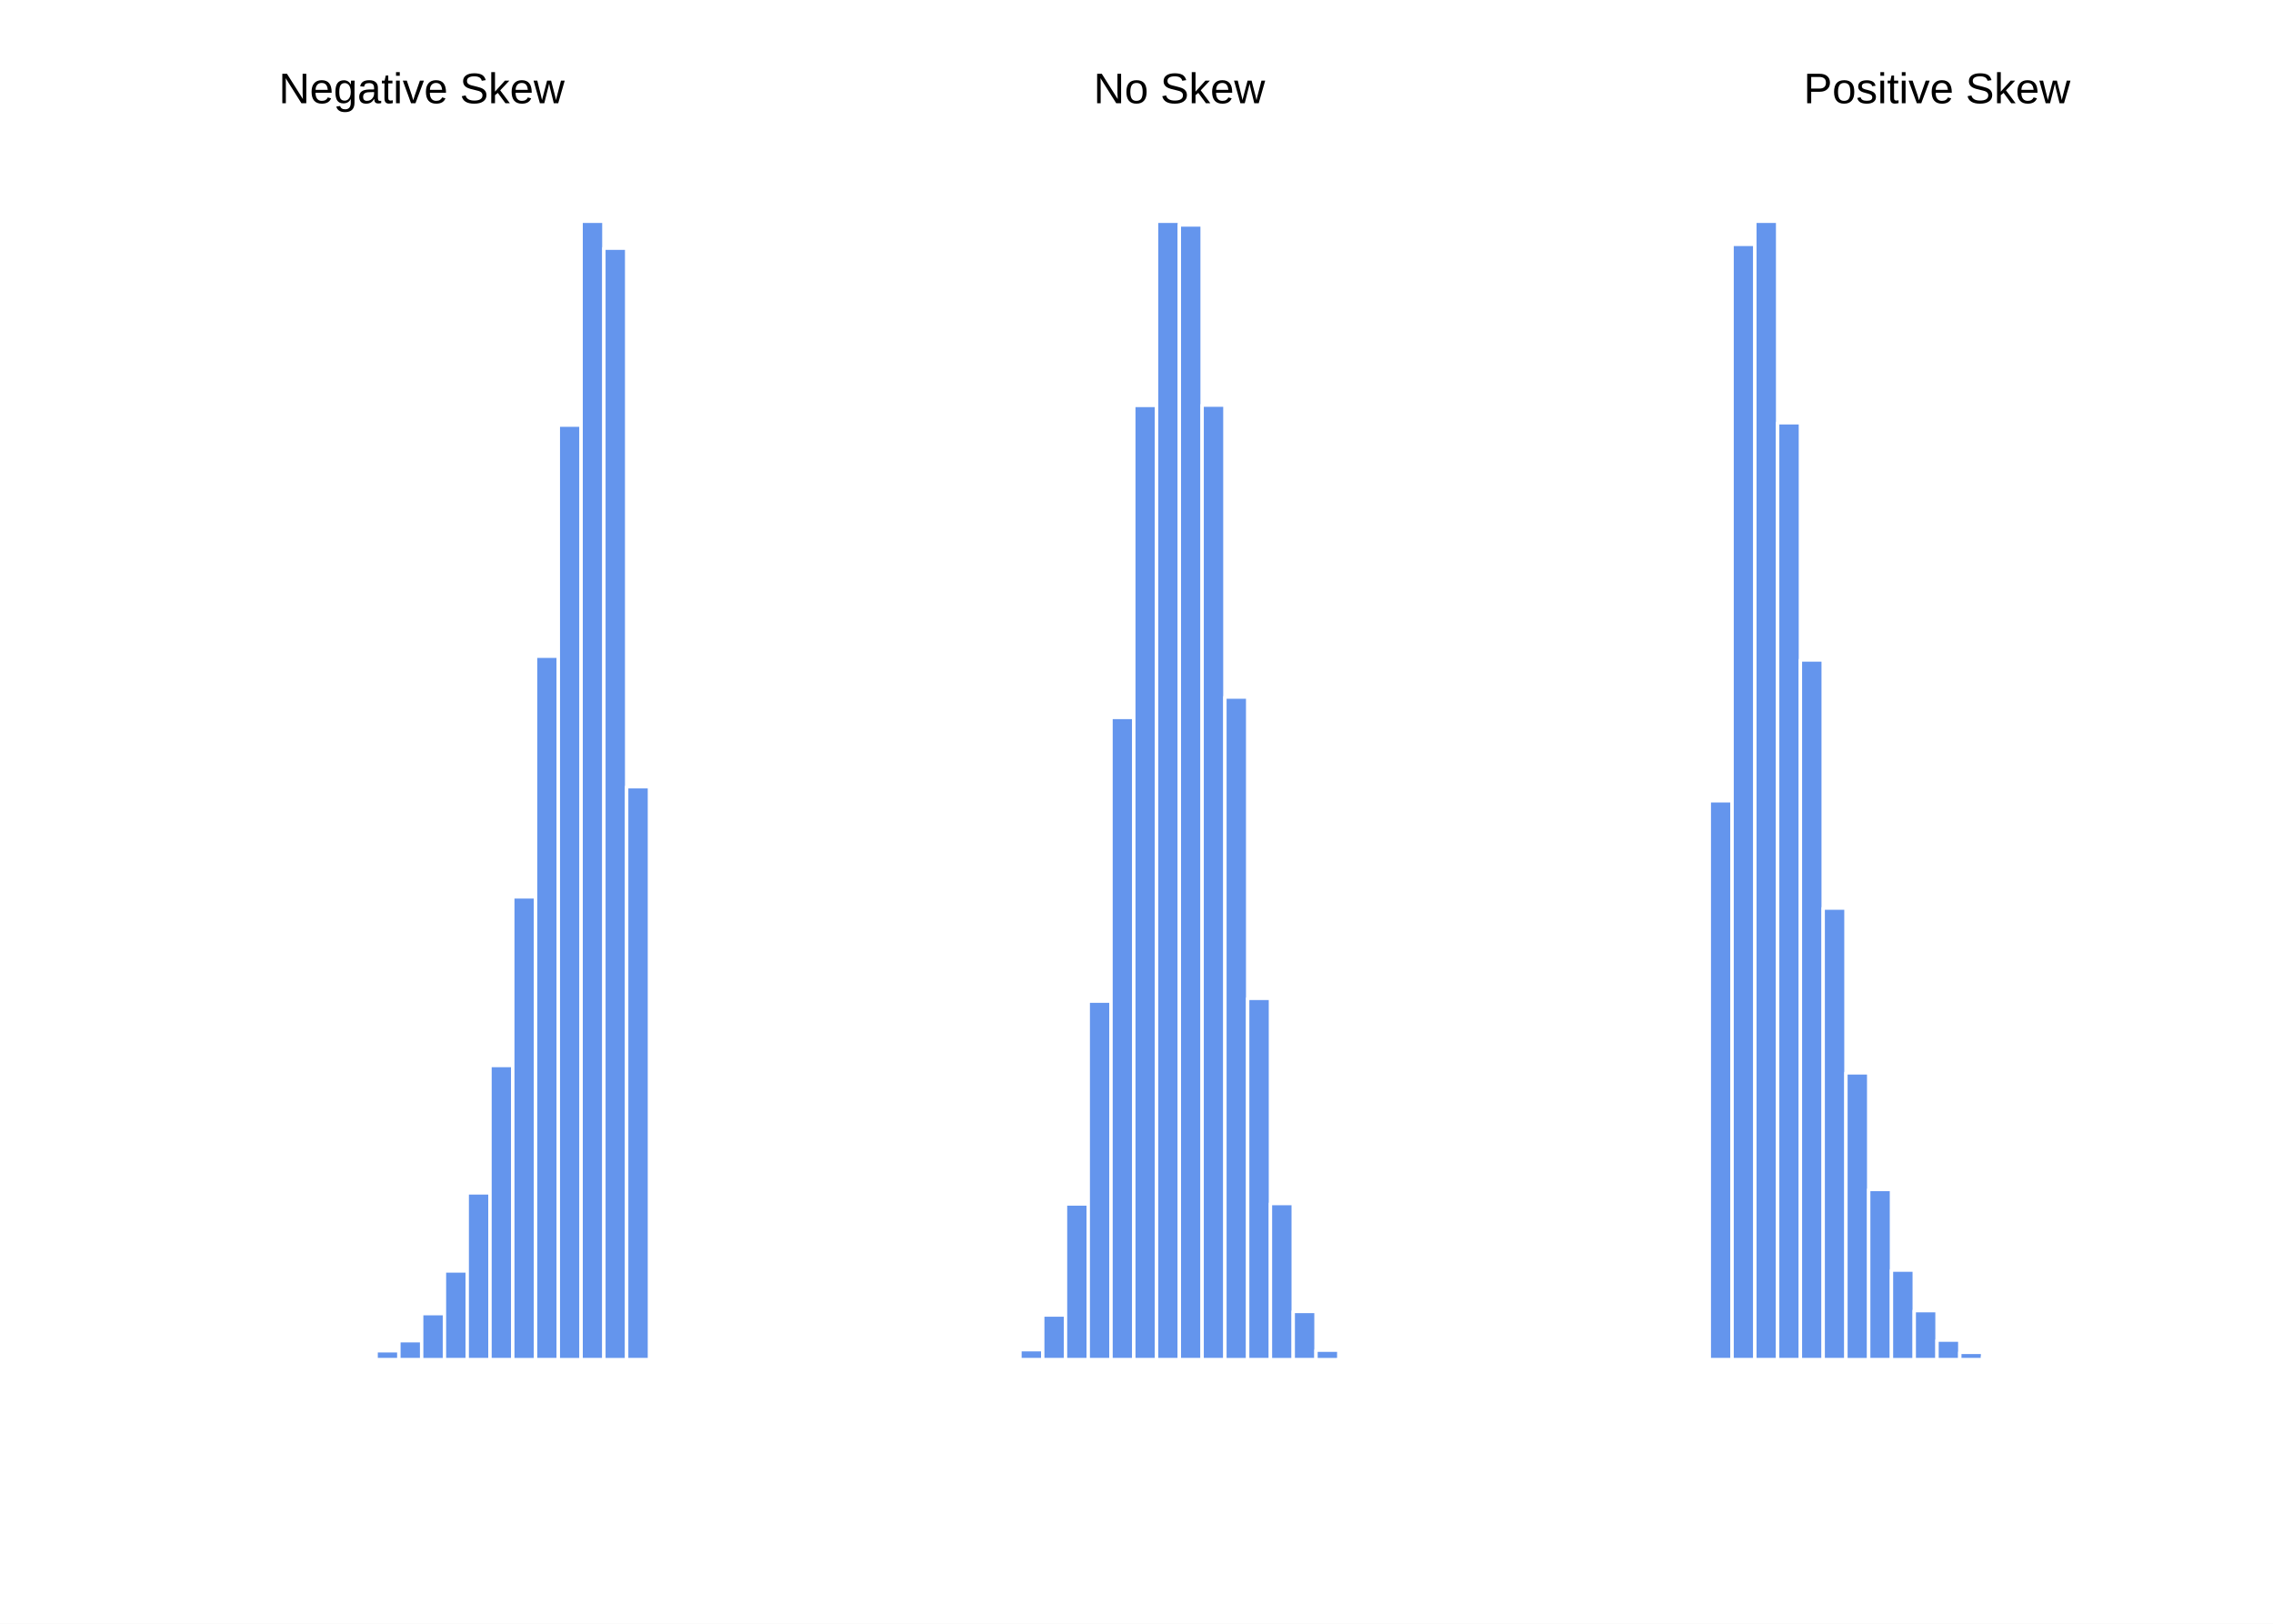
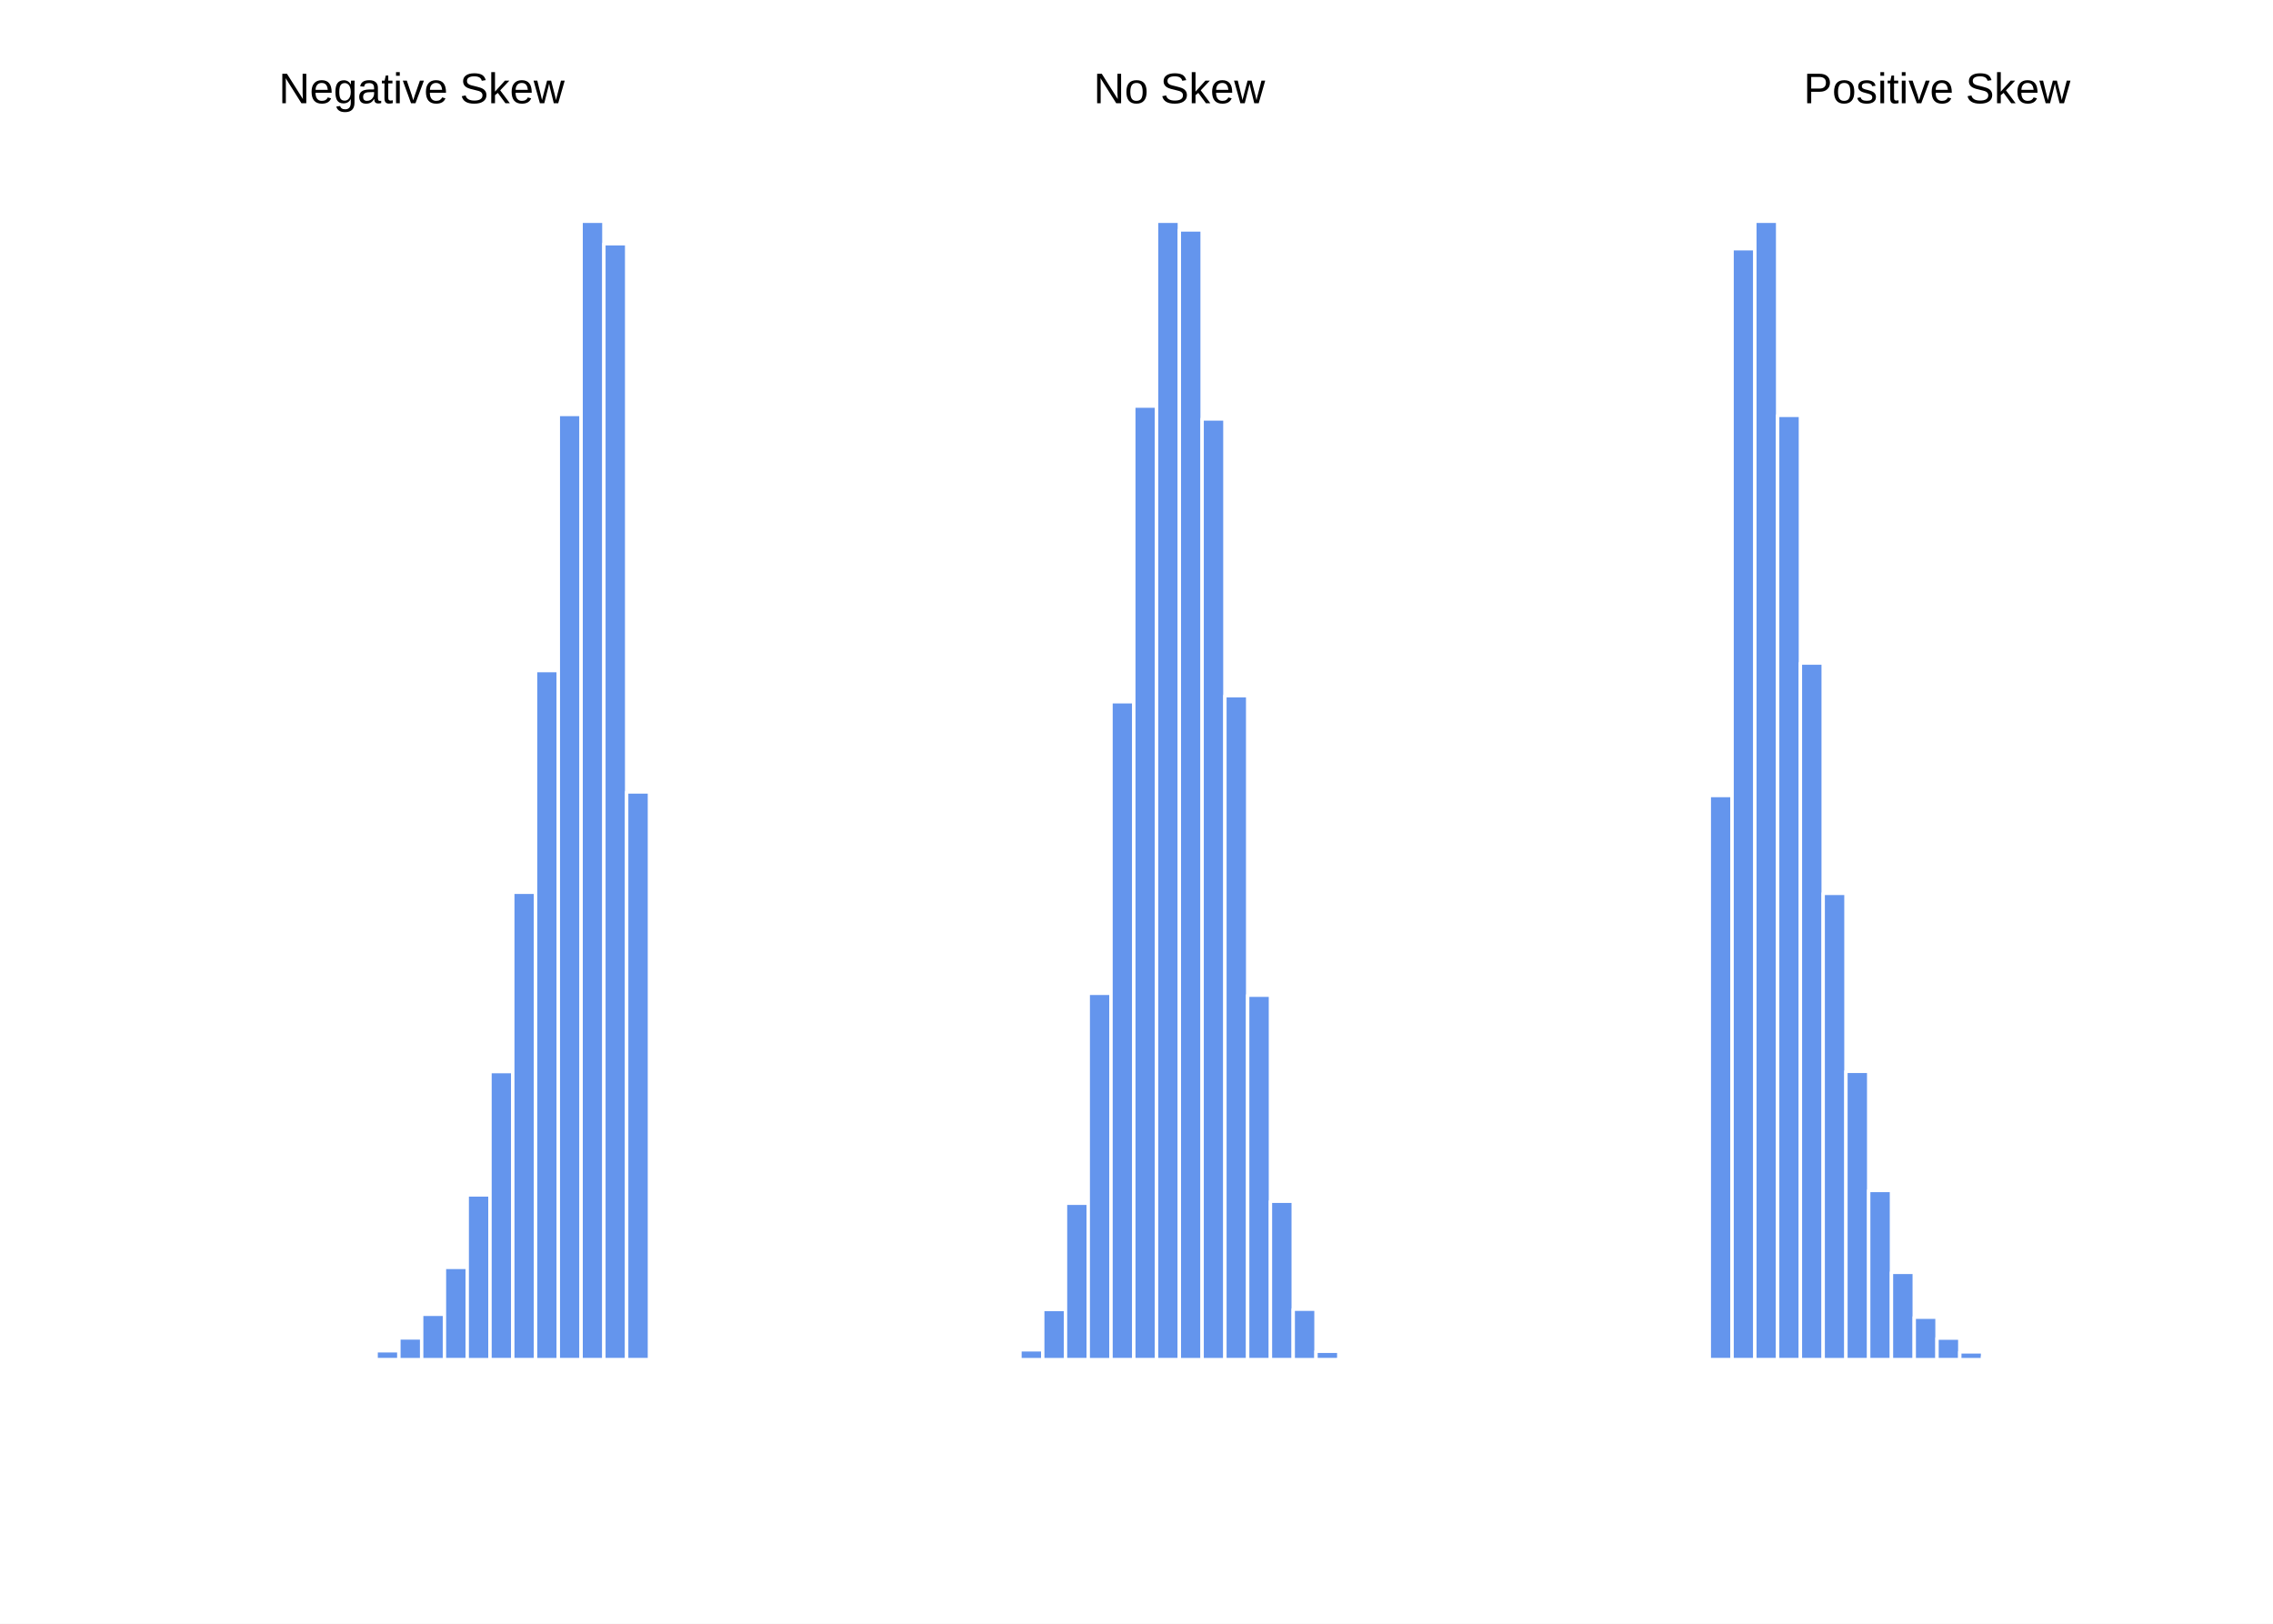
<svg xmlns="http://www.w3.org/2000/svg" class="svglite" width="504.00pt" height="360.00pt" viewBox="0 0 504.00 360.00">
  <defs>
    <style type="text/css">
    .svglite line, .svglite polyline, .svglite polygon, .svglite path, .svglite rect, .svglite circle {
      fill: none;
      stroke: #000000;
      stroke-linecap: round;
      stroke-linejoin: round;
      stroke-miterlimit: 10.00;
    }
    .svglite text {
      white-space: pre;
    }
  </style>
  </defs>
  <rect width="100%" height="100%" style="stroke: none; fill: #FFFFFF;" />
  <defs>
    <clipPath id="cpMC4wMHw1MDQuMDB8MC4wMHwzNjAuMDA=">
      <rect x="0.00" y="0.00" width="504.00" height="360.00" />
    </clipPath>
  </defs>
  <g clip-path="url(#cpMC4wMHw1MDQuMDB8MC4wMHwzNjAuMDA=)">
</g>
  <defs>
    <clipPath id="cpMzguOTd8MTQ4LjA0fDM4Ljk3fDMxMS41Mw==">
      <rect x="38.97" y="38.97" width="109.08" height="272.56" />
    </clipPath>
  </defs>
  <g clip-path="url(#cpMzguOTd8MTQ4LjA0fDM4Ljk3fDMxMS41Mw==)">
</g>
  <defs>
    <clipPath id="cpMC4wMHwxNjguMDB8MC4wMHwzNjAuMDA=">
      <rect x="0.00" y="0.00" width="168.00" height="360.00" />
    </clipPath>
  </defs>
  <g clip-path="url(#cpMC4wMHwxNjguMDB8MC4wMHwzNjAuMDA=)">
    <text x="93.50" y="22.89" text-anchor="middle" style="font-size: 9.50px; font-family: &quot;Arial&quot;;" textLength="63.38px" lengthAdjust="spacingAndGlyphs">Negative Skew</text>
  </g>
  <g clip-path="url(#cpMzguOTd8MTQ4LjA0fDM4Ljk3fDMxMS41Mw==)">
    <rect x="43.01" y="301.43" width="5.05" height="0.00" style="stroke-width: 0.75; stroke: #FFFFFF; fill: #6495ED;" />
    <rect x="48.06" y="301.43" width="5.05" height="0.00" style="stroke-width: 0.75; stroke: #FFFFFF; fill: #6495ED;" />
    <rect x="53.11" y="301.43" width="5.05" height="0.00" style="stroke-width: 0.75; stroke: #FFFFFF; fill: #6495ED;" />
    <rect x="58.16" y="301.43" width="5.05" height="0.00" style="stroke-width: 0.75; stroke: #FFFFFF; fill: #6495ED;" />
-     <rect x="63.21" y="301.40" width="5.05" height="0.037" style="stroke-width: 0.75; stroke: #FFFFFF; fill: #6495ED;" />
+     <rect x="63.21" y="301.43" width="5.05" height="0.00" style="stroke-width: 0.75; stroke: #FFFFFF; fill: #6495ED;" />
    <rect x="68.26" y="301.39" width="5.05" height="0.049" style="stroke-width: 0.75; stroke: #FFFFFF; fill: #6495ED;" />
-     <rect x="73.30" y="301.32" width="5.05" height="0.11" style="stroke-width: 0.75; stroke: #FFFFFF; fill: #6495ED;" />
-     <rect x="78.35" y="300.76" width="5.05" height="0.68" style="stroke-width: 0.75; stroke: #FFFFFF; fill: #6495ED;" />
+     <rect x="73.30" y="301.20" width="5.05" height="0.23" style="stroke-width: 0.75; stroke: #FFFFFF; fill: #6495ED;" />
+     <rect x="78.35" y="300.84" width="5.05" height="0.59" style="stroke-width: 0.75; stroke: #FFFFFF; fill: #6495ED;" />
    <rect x="83.40" y="299.49" width="5.05" height="1.94" style="stroke-width: 0.75; stroke: #FFFFFF; fill: #6495ED;" />
-     <rect x="88.45" y="297.26" width="5.05" height="4.17" style="stroke-width: 0.75; stroke: #FFFFFF; fill: #6495ED;" />
-     <rect x="93.50" y="291.25" width="5.05" height="10.19" style="stroke-width: 0.75; stroke: #FFFFFF; fill: #6495ED;" />
-     <rect x="98.55" y="281.78" width="5.05" height="19.65" style="stroke-width: 0.75; stroke: #FFFFFF; fill: #6495ED;" />
-     <rect x="103.60" y="264.48" width="5.05" height="36.95" style="stroke-width: 0.75; stroke: #FFFFFF; fill: #6495ED;" />
-     <rect x="108.65" y="236.23" width="5.05" height="65.20" style="stroke-width: 0.75; stroke: #FFFFFF; fill: #6495ED;" />
-     <rect x="113.70" y="198.85" width="5.05" height="102.59" style="stroke-width: 0.75; stroke: #FFFFFF; fill: #6495ED;" />
-     <rect x="118.75" y="145.49" width="5.05" height="155.94" style="stroke-width: 0.75; stroke: #FFFFFF; fill: #6495ED;" />
-     <rect x="123.80" y="94.26" width="5.05" height="207.18" style="stroke-width: 0.75; stroke: #FFFFFF; fill: #6495ED;" />
+     <rect x="88.45" y="296.63" width="5.05" height="4.81" style="stroke-width: 0.75; stroke: #FFFFFF; fill: #6495ED;" />
+     <rect x="93.50" y="291.39" width="5.05" height="10.05" style="stroke-width: 0.75; stroke: #FFFFFF; fill: #6495ED;" />
+     <rect x="98.55" y="280.99" width="5.05" height="20.44" style="stroke-width: 0.75; stroke: #FFFFFF; fill: #6495ED;" />
+     <rect x="103.60" y="264.93" width="5.05" height="36.51" style="stroke-width: 0.75; stroke: #FFFFFF; fill: #6495ED;" />
+     <rect x="108.65" y="237.58" width="5.05" height="63.85" style="stroke-width: 0.75; stroke: #FFFFFF; fill: #6495ED;" />
+     <rect x="113.70" y="197.83" width="5.05" height="103.60" style="stroke-width: 0.75; stroke: #FFFFFF; fill: #6495ED;" />
+     <rect x="118.75" y="148.67" width="5.05" height="152.77" style="stroke-width: 0.75; stroke: #FFFFFF; fill: #6495ED;" />
+     <rect x="123.80" y="91.89" width="5.05" height="209.54" style="stroke-width: 0.75; stroke: #FFFFFF; fill: #6495ED;" />
    <rect x="128.85" y="49.06" width="5.05" height="252.37" style="stroke-width: 0.75; stroke: #FFFFFF; fill: #6495ED;" />
-     <rect x="133.90" y="55.02" width="5.05" height="246.42" style="stroke-width: 0.75; stroke: #FFFFFF; fill: #6495ED;" />
-     <rect x="138.95" y="174.42" width="5.05" height="127.01" style="stroke-width: 0.75; stroke: #FFFFFF; fill: #6495ED;" />
+     <rect x="133.90" y="54.04" width="5.05" height="247.39" style="stroke-width: 0.75; stroke: #FFFFFF; fill: #6495ED;" />
+     <rect x="138.95" y="175.58" width="5.05" height="125.85" style="stroke-width: 0.75; stroke: #FFFFFF; fill: #6495ED;" />
  </g>
  <defs>
    <clipPath id="cpMjA2Ljk3fDMxNi4wNHwzOC45N3wzMTEuNTM=">
      <rect x="206.97" y="38.97" width="109.08" height="272.56" />
    </clipPath>
  </defs>
  <g clip-path="url(#cpMjA2Ljk3fDMxNi4wNHwzOC45N3wzMTEuNTM=)">
</g>
  <defs>
    <clipPath id="cpMTY4LjAwfDMzNi4wMHwwLjAwfDM2MC4wMA==">
      <rect x="168.00" y="0.00" width="168.00" height="360.00" />
    </clipPath>
  </defs>
  <g clip-path="url(#cpMTY4LjAwfDMzNi4wMHwwLjAwfDM2MC4wMA==)">
    <text x="261.50" y="22.89" text-anchor="middle" style="font-size: 9.50px; font-family: &quot;Arial&quot;;" textLength="38.02px" lengthAdjust="spacingAndGlyphs">No Skew</text>
  </g>
  <g clip-path="url(#cpMjA2Ljk3fDMxNi4wNHwzOC45N3wzMTEuNTM=)">
    <rect x="211.01" y="301.43" width="5.05" height="0.00" style="stroke-width: 0.75; stroke: #FFFFFF; fill: #6495ED;" />
-     <rect x="216.06" y="301.42" width="5.05" height="0.015" style="stroke-width: 0.75; stroke: #FFFFFF; fill: #6495ED;" />
-     <rect x="221.11" y="301.16" width="5.05" height="0.28" style="stroke-width: 0.75; stroke: #FFFFFF; fill: #6495ED;" />
-     <rect x="226.16" y="299.24" width="5.05" height="2.19" style="stroke-width: 0.75; stroke: #FFFFFF; fill: #6495ED;" />
-     <rect x="231.21" y="291.55" width="5.05" height="9.88" style="stroke-width: 0.75; stroke: #FFFFFF; fill: #6495ED;" />
-     <rect x="236.26" y="266.94" width="5.05" height="34.49" style="stroke-width: 0.75; stroke: #FFFFFF; fill: #6495ED;" />
-     <rect x="241.30" y="221.96" width="5.05" height="79.47" style="stroke-width: 0.75; stroke: #FFFFFF; fill: #6495ED;" />
-     <rect x="246.35" y="159.07" width="5.05" height="142.36" style="stroke-width: 0.75; stroke: #FFFFFF; fill: #6495ED;" />
-     <rect x="251.40" y="89.89" width="5.05" height="211.54" style="stroke-width: 0.75; stroke: #FFFFFF; fill: #6495ED;" />
+     <rect x="216.06" y="301.43" width="5.05" height="0.00" style="stroke-width: 0.75; stroke: #FFFFFF; fill: #6495ED;" />
+     <rect x="221.11" y="301.26" width="5.05" height="0.18" style="stroke-width: 0.75; stroke: #FFFFFF; fill: #6495ED;" />
+     <rect x="226.16" y="299.27" width="5.05" height="2.17" style="stroke-width: 0.75; stroke: #FFFFFF; fill: #6495ED;" />
+     <rect x="231.21" y="290.32" width="5.05" height="11.12" style="stroke-width: 0.75; stroke: #FFFFFF; fill: #6495ED;" />
+     <rect x="236.26" y="266.77" width="5.05" height="34.66" style="stroke-width: 0.75; stroke: #FFFFFF; fill: #6495ED;" />
+     <rect x="241.30" y="220.23" width="5.05" height="81.21" style="stroke-width: 0.75; stroke: #FFFFFF; fill: #6495ED;" />
+     <rect x="246.35" y="155.58" width="5.05" height="145.85" style="stroke-width: 0.75; stroke: #FFFFFF; fill: #6495ED;" />
+     <rect x="251.40" y="90.03" width="5.05" height="211.40" style="stroke-width: 0.75; stroke: #FFFFFF; fill: #6495ED;" />
    <rect x="256.45" y="49.06" width="5.05" height="252.37" style="stroke-width: 0.75; stroke: #FFFFFF; fill: #6495ED;" />
-     <rect x="261.50" y="49.88" width="5.05" height="251.55" style="stroke-width: 0.75; stroke: #FFFFFF; fill: #6495ED;" />
-     <rect x="266.55" y="89.82" width="5.05" height="211.61" style="stroke-width: 0.75; stroke: #FFFFFF; fill: #6495ED;" />
-     <rect x="271.60" y="154.55" width="5.05" height="146.89" style="stroke-width: 0.75; stroke: #FFFFFF; fill: #6495ED;" />
-     <rect x="276.65" y="221.34" width="5.05" height="80.09" style="stroke-width: 0.75; stroke: #FFFFFF; fill: #6495ED;" />
-     <rect x="281.70" y="266.84" width="5.05" height="34.60" style="stroke-width: 0.75; stroke: #FFFFFF; fill: #6495ED;" />
-     <rect x="286.75" y="290.76" width="5.05" height="10.67" style="stroke-width: 0.75; stroke: #FFFFFF; fill: #6495ED;" />
-     <rect x="291.80" y="299.35" width="5.05" height="2.09" style="stroke-width: 0.75; stroke: #FFFFFF; fill: #6495ED;" />
+     <rect x="261.50" y="50.98" width="5.05" height="250.46" style="stroke-width: 0.75; stroke: #FFFFFF; fill: #6495ED;" />
+     <rect x="266.55" y="92.88" width="5.05" height="208.56" style="stroke-width: 0.75; stroke: #FFFFFF; fill: #6495ED;" />
+     <rect x="271.60" y="154.25" width="5.05" height="147.18" style="stroke-width: 0.75; stroke: #FFFFFF; fill: #6495ED;" />
+     <rect x="276.65" y="220.64" width="5.05" height="80.79" style="stroke-width: 0.75; stroke: #FFFFFF; fill: #6495ED;" />
+     <rect x="281.70" y="266.33" width="5.05" height="35.10" style="stroke-width: 0.75; stroke: #FFFFFF; fill: #6495ED;" />
+     <rect x="286.75" y="290.26" width="5.05" height="11.18" style="stroke-width: 0.75; stroke: #FFFFFF; fill: #6495ED;" />
+     <rect x="291.80" y="299.59" width="5.05" height="1.84" style="stroke-width: 0.75; stroke: #FFFFFF; fill: #6495ED;" />
    <rect x="296.85" y="301.20" width="5.05" height="0.24" style="stroke-width: 0.75; stroke: #FFFFFF; fill: #6495ED;" />
    <rect x="301.90" y="301.42" width="5.05" height="0.015" style="stroke-width: 0.75; stroke: #FFFFFF; fill: #6495ED;" />
    <rect x="306.95" y="301.43" width="5.05" height="0.00" style="stroke-width: 0.75; stroke: #FFFFFF; fill: #6495ED;" />
  </g>
  <defs>
    <clipPath id="cpMzc0Ljk3fDQ4NC4wNHwzOC45N3wzMTEuNTM=">
      <rect x="374.97" y="38.97" width="109.08" height="272.56" />
    </clipPath>
  </defs>
  <g clip-path="url(#cpMzc0Ljk3fDQ4NC4wNHwzOC45N3wzMTEuNTM=)">
</g>
  <defs>
    <clipPath id="cpMzM2LjAwfDUwNC4wMHwwLjAwfDM2MC4wMA==">
      <rect x="336.00" y="0.00" width="168.00" height="360.00" />
    </clipPath>
  </defs>
  <g clip-path="url(#cpMzM2LjAwfDUwNC4wMHwwLjAwfDM2MC4wMA==)">
    <text x="429.50" y="22.89" text-anchor="middle" style="font-size: 9.50px; font-family: &quot;Arial&quot;;" textLength="59.15px" lengthAdjust="spacingAndGlyphs">Positive Skew</text>
  </g>
  <g clip-path="url(#cpMzc0Ljk3fDQ4NC4wNHwzOC45N3wzMTEuNTM=)">
-     <rect x="379.01" y="177.55" width="5.05" height="123.88" style="stroke-width: 0.75; stroke: #FFFFFF; fill: #6495ED;" />
-     <rect x="384.06" y="54.18" width="5.05" height="247.25" style="stroke-width: 0.75; stroke: #FFFFFF; fill: #6495ED;" />
+     <rect x="379.01" y="176.38" width="5.05" height="125.05" style="stroke-width: 0.75; stroke: #FFFFFF; fill: #6495ED;" />
+     <rect x="384.06" y="55.14" width="5.05" height="246.29" style="stroke-width: 0.75; stroke: #FFFFFF; fill: #6495ED;" />
    <rect x="389.11" y="49.06" width="5.05" height="252.37" style="stroke-width: 0.75; stroke: #FFFFFF; fill: #6495ED;" />
-     <rect x="394.16" y="93.73" width="5.05" height="207.70" style="stroke-width: 0.75; stroke: #FFFFFF; fill: #6495ED;" />
-     <rect x="399.21" y="146.32" width="5.05" height="155.11" style="stroke-width: 0.75; stroke: #FFFFFF; fill: #6495ED;" />
-     <rect x="404.26" y="201.33" width="5.05" height="100.10" style="stroke-width: 0.75; stroke: #FFFFFF; fill: #6495ED;" />
-     <rect x="409.30" y="237.86" width="5.05" height="63.58" style="stroke-width: 0.75; stroke: #FFFFFF; fill: #6495ED;" />
-     <rect x="414.35" y="263.72" width="5.05" height="37.71" style="stroke-width: 0.75; stroke: #FFFFFF; fill: #6495ED;" />
-     <rect x="419.40" y="281.60" width="5.05" height="19.84" style="stroke-width: 0.75; stroke: #FFFFFF; fill: #6495ED;" />
-     <rect x="424.45" y="290.59" width="5.05" height="10.84" style="stroke-width: 0.75; stroke: #FFFFFF; fill: #6495ED;" />
-     <rect x="429.50" y="297.12" width="5.05" height="4.31" style="stroke-width: 0.75; stroke: #FFFFFF; fill: #6495ED;" />
-     <rect x="434.55" y="299.84" width="5.05" height="1.59" style="stroke-width: 0.75; stroke: #FFFFFF; fill: #6495ED;" />
-     <rect x="439.60" y="300.76" width="5.05" height="0.67" style="stroke-width: 0.75; stroke: #FFFFFF; fill: #6495ED;" />
-     <rect x="444.65" y="301.25" width="5.05" height="0.18" style="stroke-width: 0.75; stroke: #FFFFFF; fill: #6495ED;" />
-     <rect x="449.70" y="301.36" width="5.05" height="0.074" style="stroke-width: 0.75; stroke: #FFFFFF; fill: #6495ED;" />
-     <rect x="454.75" y="301.43" width="5.05" height="0.00" style="stroke-width: 0.75; stroke: #FFFFFF; fill: #6495ED;" />
+     <rect x="394.16" y="92.09" width="5.05" height="209.34" style="stroke-width: 0.75; stroke: #FFFFFF; fill: #6495ED;" />
+     <rect x="399.21" y="147.01" width="5.05" height="154.42" style="stroke-width: 0.75; stroke: #FFFFFF; fill: #6495ED;" />
+     <rect x="404.26" y="198.07" width="5.05" height="103.37" style="stroke-width: 0.75; stroke: #FFFFFF; fill: #6495ED;" />
+     <rect x="409.30" y="237.53" width="5.05" height="63.90" style="stroke-width: 0.75; stroke: #FFFFFF; fill: #6495ED;" />
+     <rect x="414.35" y="263.93" width="5.05" height="37.50" style="stroke-width: 0.75; stroke: #FFFFFF; fill: #6495ED;" />
+     <rect x="419.40" y="282.10" width="5.05" height="19.33" style="stroke-width: 0.75; stroke: #FFFFFF; fill: #6495ED;" />
+     <rect x="424.45" y="292.04" width="5.05" height="9.40" style="stroke-width: 0.75; stroke: #FFFFFF; fill: #6495ED;" />
+     <rect x="429.50" y="296.68" width="5.05" height="4.75" style="stroke-width: 0.75; stroke: #FFFFFF; fill: #6495ED;" />
+     <rect x="434.55" y="299.73" width="5.05" height="1.71" style="stroke-width: 0.75; stroke: #FFFFFF; fill: #6495ED;" />
+     <rect x="439.60" y="300.77" width="5.05" height="0.66" style="stroke-width: 0.75; stroke: #FFFFFF; fill: #6495ED;" />
+     <rect x="444.65" y="301.24" width="5.05" height="0.20" style="stroke-width: 0.75; stroke: #FFFFFF; fill: #6495ED;" />
+     <rect x="449.70" y="301.37" width="5.05" height="0.061" style="stroke-width: 0.75; stroke: #FFFFFF; fill: #6495ED;" />
+     <rect x="454.75" y="301.41" width="5.05" height="0.025" style="stroke-width: 0.75; stroke: #FFFFFF; fill: #6495ED;" />
    <rect x="459.80" y="301.43" width="5.05" height="0.00" style="stroke-width: 0.75; stroke: #FFFFFF; fill: #6495ED;" />
    <rect x="464.85" y="301.43" width="5.05" height="0.00" style="stroke-width: 0.75; stroke: #FFFFFF; fill: #6495ED;" />
    <rect x="469.90" y="301.43" width="5.05" height="0.00" style="stroke-width: 0.75; stroke: #FFFFFF; fill: #6495ED;" />
    <rect x="474.95" y="301.43" width="5.05" height="0.00" style="stroke-width: 0.75; stroke: #FFFFFF; fill: #6495ED;" />
  </g>
</svg>
